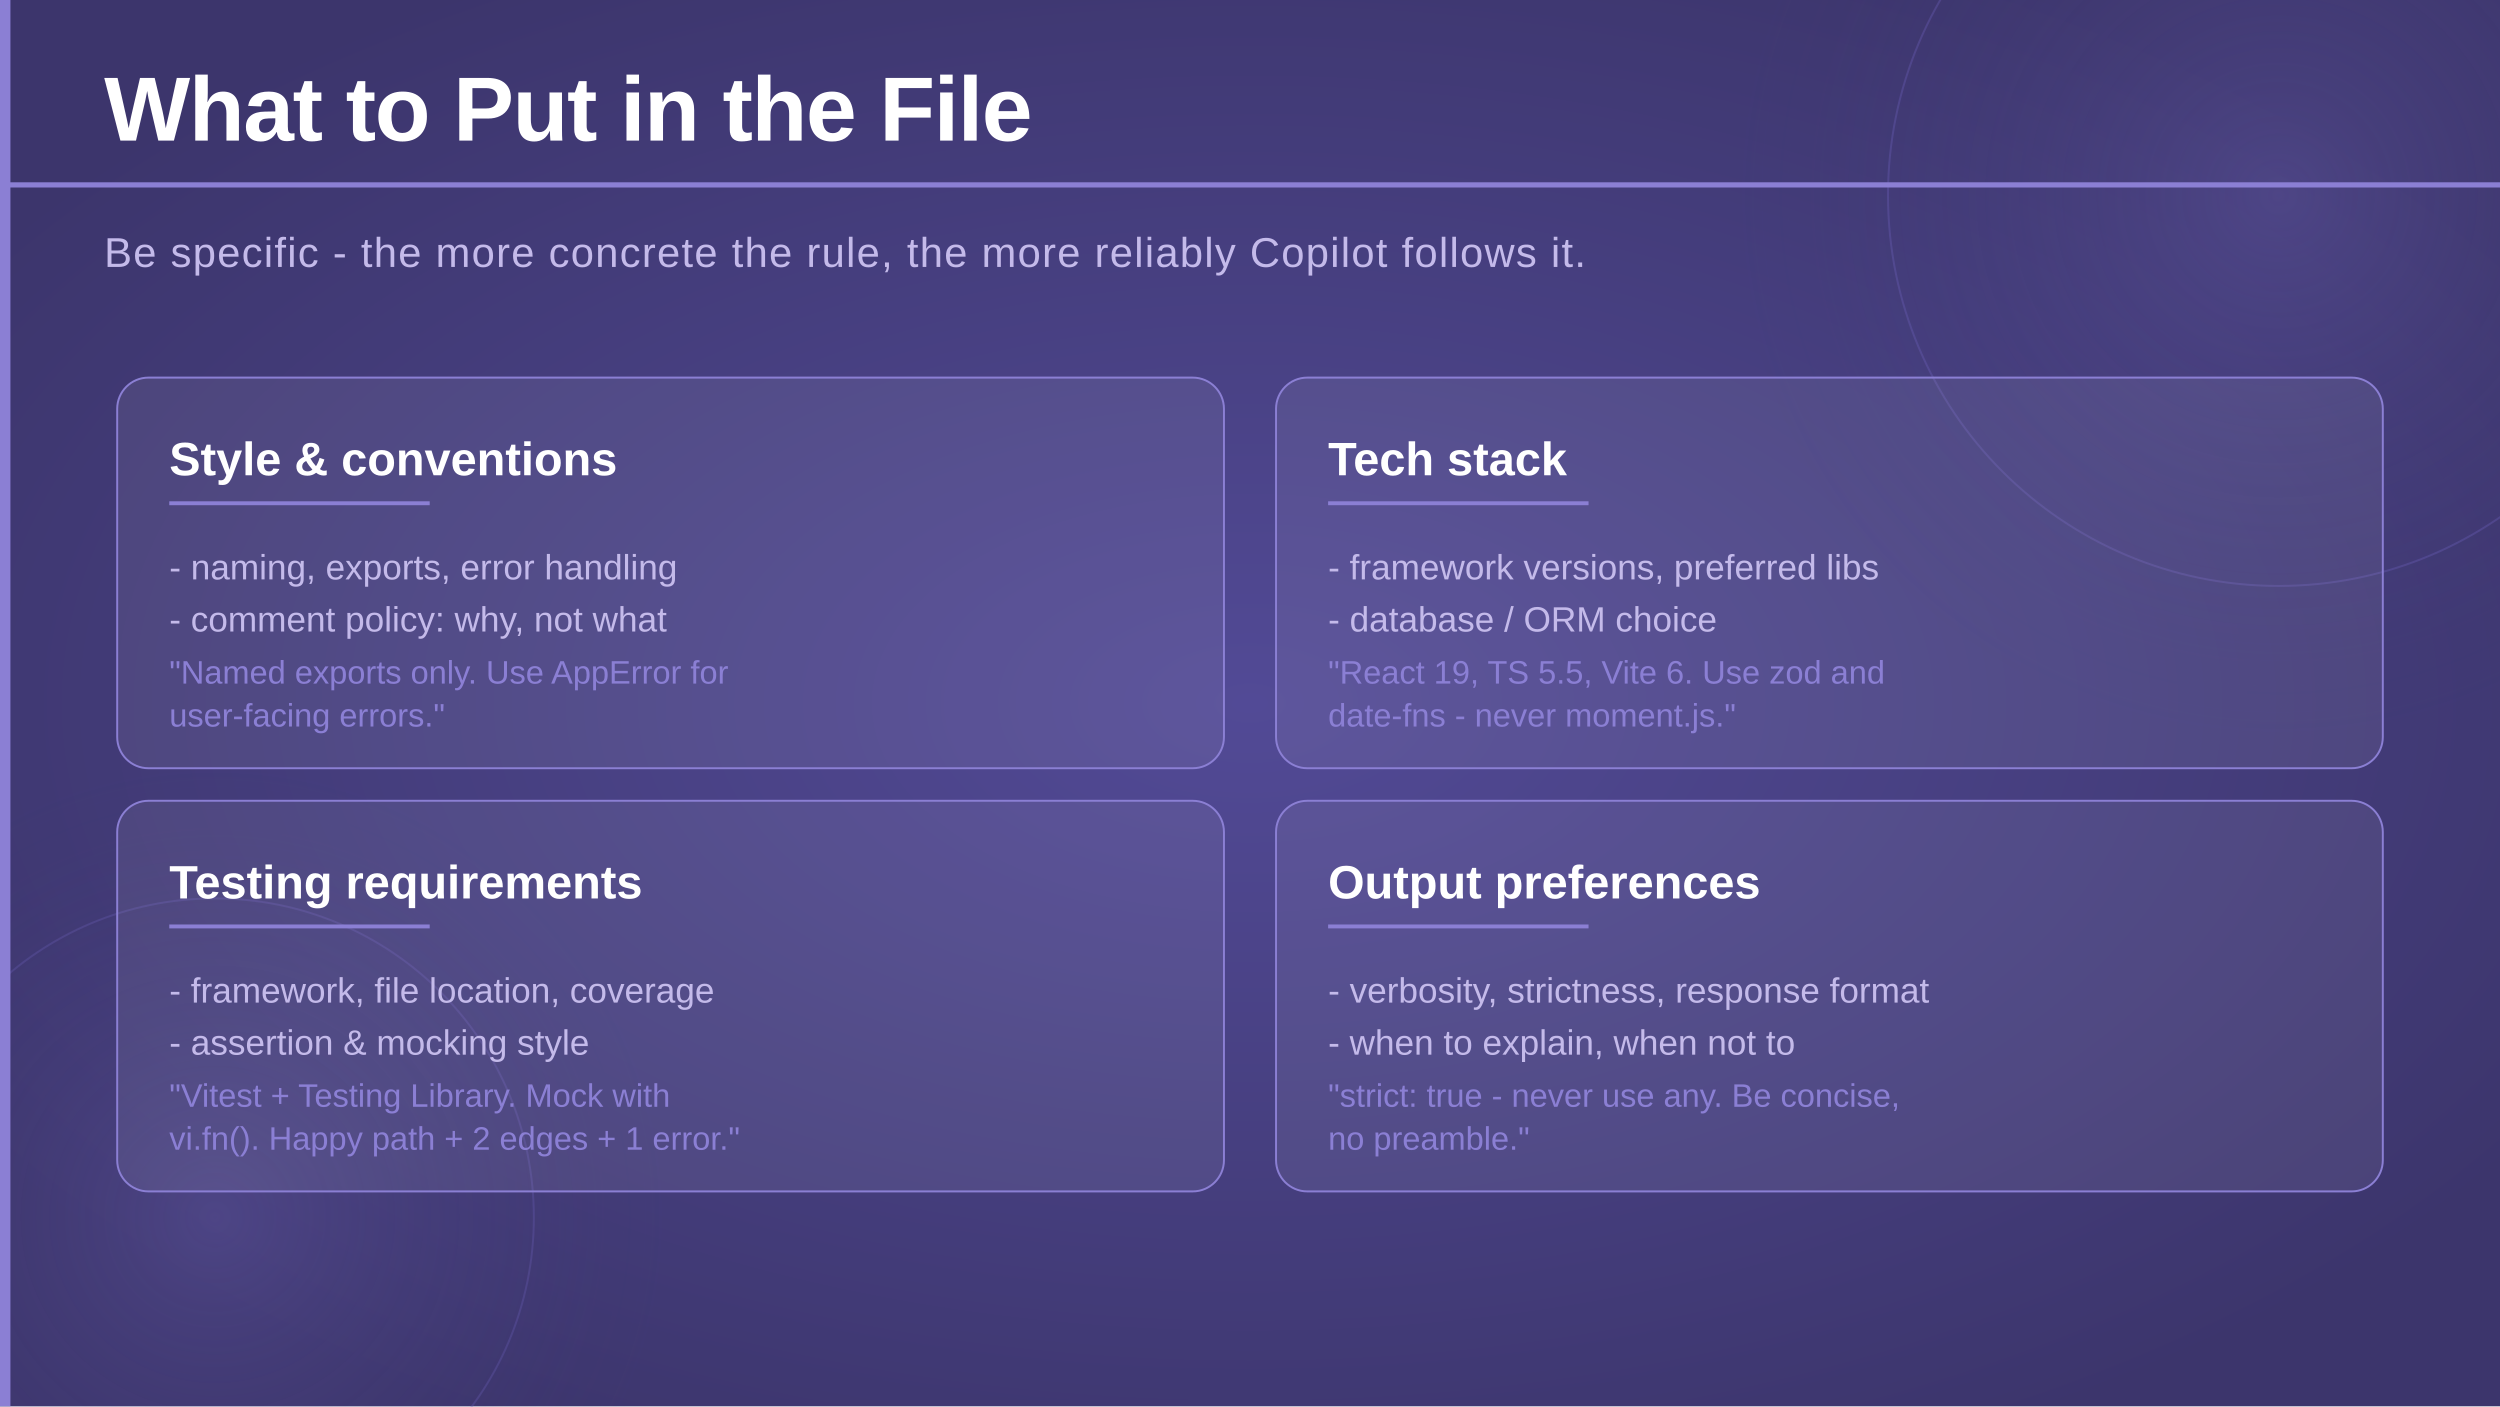
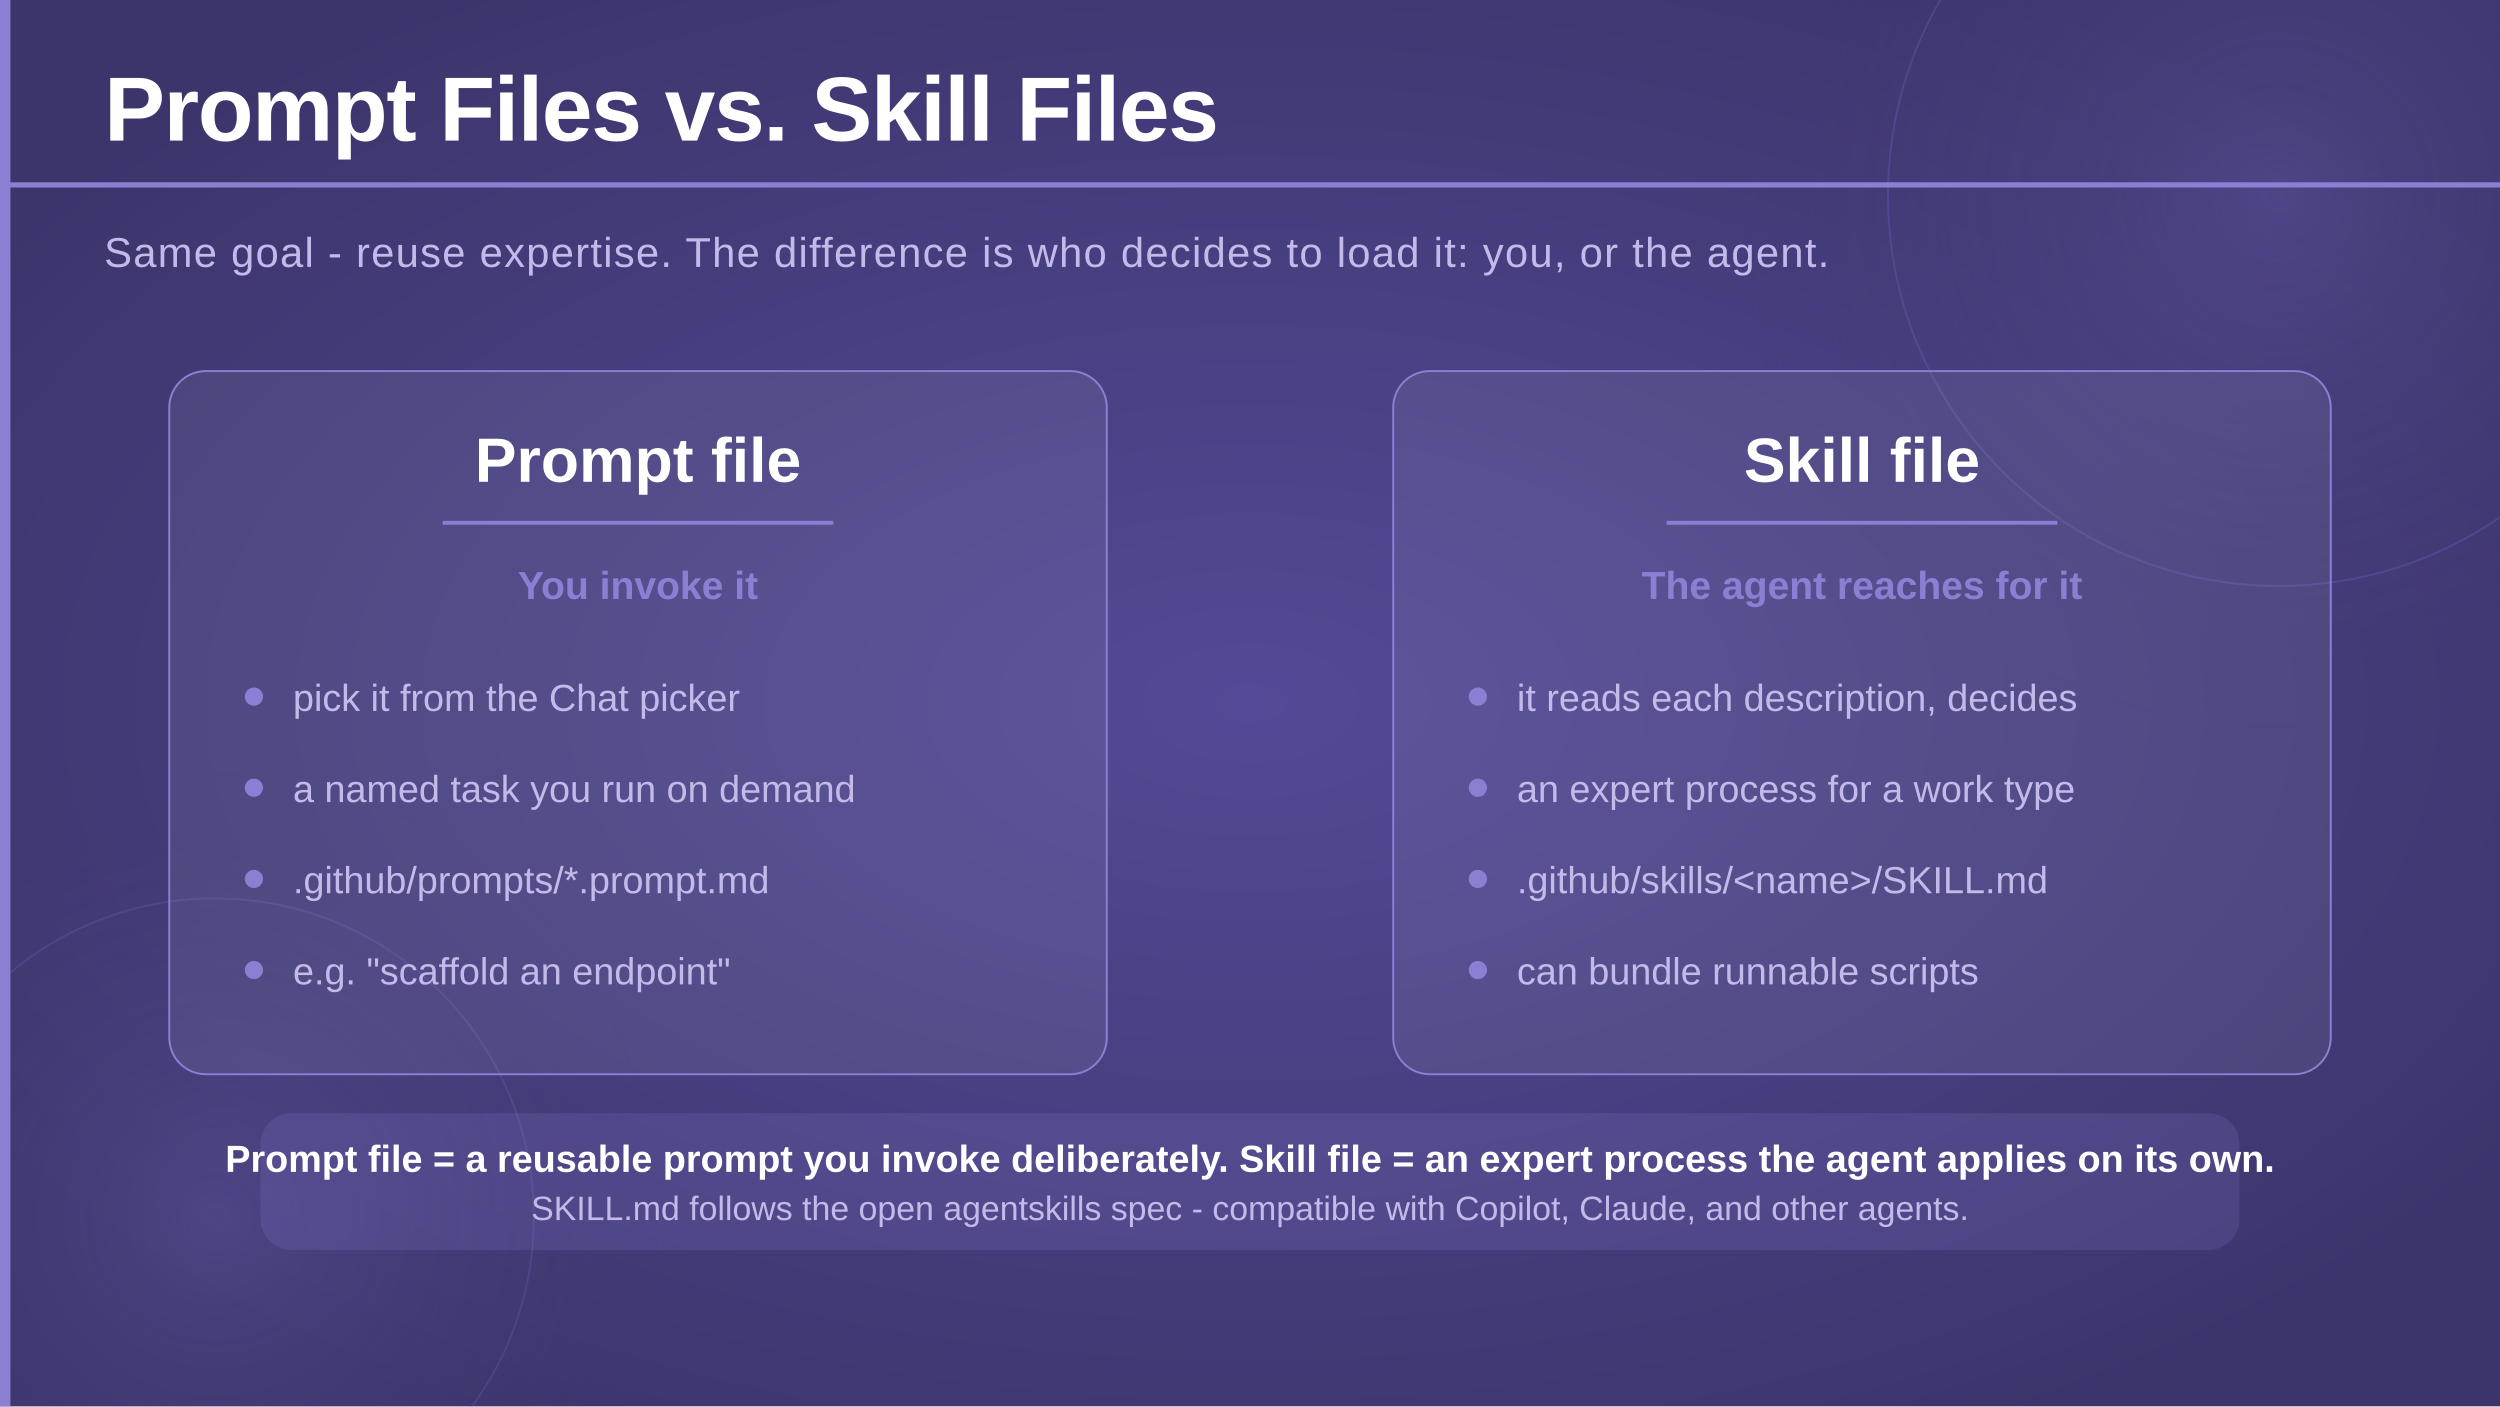
<svg xmlns="http://www.w3.org/2000/svg" viewBox="0 0 1920 1080" width="1920" height="1080">
  <defs>
    <radialGradient id="bgGlow" cx="50%" cy="50%" r="60%">
      <stop offset="0%" stop-color="#524a96" stop-opacity="1" />
      <stop offset="100%" stop-color="#3c356c" stop-opacity="1" />
    </radialGradient>
    <radialGradient id="circleGlow" cx="50%" cy="50%" r="50%">
      <stop offset="0%" stop-color="#7c70c8" stop-opacity="0.25" />
      <stop offset="100%" stop-color="#3c356c" stop-opacity="0" />
    </radialGradient>
  </defs>
  <rect width="1920" height="1080" fill="url(#bgGlow)" />
  <circle cx="1750" cy="150" r="420" fill="url(#circleGlow)" />
  <circle cx="1750" cy="150" r="300" fill="none" stroke="#6a5fb8" stroke-width="1.5" opacity="0.35" />
  <circle cx="165" cy="935" r="350" fill="url(#circleGlow)" />
  <circle cx="165" cy="935" r="245" fill="none" stroke="#6a5fb8" stroke-width="1.5" opacity="0.3" />
  <rect x="0" y="0" width="8" height="1080" fill="#8b7fd4" />
-   <text x="80" y="108" font-family="'Segoe UI', 'Helvetica Neue', Arial, sans-serif" font-size="70" font-weight="700" fill="#ffffff" letter-spacing="-1">What to Put in the File</text>
+   <text x="80" y="108" font-family="'Segoe UI', 'Helvetica Neue', Arial, sans-serif" font-size="70" font-weight="700" fill="#ffffff" letter-spacing="-1">Prompt Files vs. Skill Files</text>
  <rect x="0" y="140" width="1920" height="4" fill="#8b7fd4" />
  <text x="80" y="205" font-family="'Segoe UI', 'Helvetica Neue', Arial, sans-serif" font-size="32" font-weight="300" fill="#c4baea" letter-spacing="1">
-     Be specific - the more concrete the rule, the more reliably Copilot follows it.
+     Same goal - reuse expertise. The difference is who decides to load it: you, or the agent.
  </text>
-   <rect x="90" y="290" width="850" height="300" rx="24" fill="#ffffff" fill-opacity="0.07" stroke="#8b7fd4" stroke-width="1.5" />
-   <text x="130" y="365" font-family="'Segoe UI', 'Helvetica Neue', Arial, sans-serif" font-size="36" font-weight="700" fill="#ffffff">Style &amp; conventions</text>
-   <rect x="130" y="385" width="200" height="3" fill="#8b7fd4" />
-   <text x="130" y="445" font-family="'Segoe UI', 'Helvetica Neue', Arial, sans-serif" font-size="27" font-weight="300" fill="#c4baea">- naming, exports, error handling</text>
-   <text x="130" y="485" font-family="'Segoe UI', 'Helvetica Neue', Arial, sans-serif" font-size="27" font-weight="300" fill="#c4baea">- comment policy: why, not what</text>
-   <text x="130" y="525" font-family="'Segoe UI', 'Helvetica Neue', Arial, sans-serif" font-size="25" font-weight="300" fill="#8b7fd4">"Named exports only. Use AppError for</text>
-   <text x="130" y="558" font-family="'Segoe UI', 'Helvetica Neue', Arial, sans-serif" font-size="25" font-weight="300" fill="#8b7fd4">user-facing errors."</text>
-   <rect x="980" y="290" width="850" height="300" rx="24" fill="#ffffff" fill-opacity="0.07" stroke="#8b7fd4" stroke-width="1.5" />
-   <text x="1020" y="365" font-family="'Segoe UI', 'Helvetica Neue', Arial, sans-serif" font-size="36" font-weight="700" fill="#ffffff">Tech stack</text>
-   <rect x="1020" y="385" width="200" height="3" fill="#8b7fd4" />
-   <text x="1020" y="445" font-family="'Segoe UI', 'Helvetica Neue', Arial, sans-serif" font-size="27" font-weight="300" fill="#c4baea">- framework versions, preferred libs</text>
-   <text x="1020" y="485" font-family="'Segoe UI', 'Helvetica Neue', Arial, sans-serif" font-size="27" font-weight="300" fill="#c4baea">- database / ORM choice</text>
-   <text x="1020" y="525" font-family="'Segoe UI', 'Helvetica Neue', Arial, sans-serif" font-size="25" font-weight="300" fill="#8b7fd4">"React 19, TS 5.5, Vite 6. Use zod and</text>
-   <text x="1020" y="558" font-family="'Segoe UI', 'Helvetica Neue', Arial, sans-serif" font-size="25" font-weight="300" fill="#8b7fd4">date-fns - never moment.js."</text>
-   <rect x="90" y="615" width="850" height="300" rx="24" fill="#ffffff" fill-opacity="0.07" stroke="#8b7fd4" stroke-width="1.5" />
-   <text x="130" y="690" font-family="'Segoe UI', 'Helvetica Neue', Arial, sans-serif" font-size="36" font-weight="700" fill="#ffffff">Testing requirements</text>
-   <rect x="130" y="710" width="200" height="3" fill="#8b7fd4" />
-   <text x="130" y="770" font-family="'Segoe UI', 'Helvetica Neue', Arial, sans-serif" font-size="27" font-weight="300" fill="#c4baea">- framework, file location, coverage</text>
-   <text x="130" y="810" font-family="'Segoe UI', 'Helvetica Neue', Arial, sans-serif" font-size="27" font-weight="300" fill="#c4baea">- assertion &amp; mocking style</text>
-   <text x="130" y="850" font-family="'Segoe UI', 'Helvetica Neue', Arial, sans-serif" font-size="25" font-weight="300" fill="#8b7fd4">"Vitest + Testing Library. Mock with</text>
-   <text x="130" y="883" font-family="'Segoe UI', 'Helvetica Neue', Arial, sans-serif" font-size="25" font-weight="300" fill="#8b7fd4">vi.fn(). Happy path + 2 edges + 1 error."</text>
-   <rect x="980" y="615" width="850" height="300" rx="24" fill="#ffffff" fill-opacity="0.07" stroke="#8b7fd4" stroke-width="1.5" />
-   <text x="1020" y="690" font-family="'Segoe UI', 'Helvetica Neue', Arial, sans-serif" font-size="36" font-weight="700" fill="#ffffff">Output preferences</text>
-   <rect x="1020" y="710" width="200" height="3" fill="#8b7fd4" />
-   <text x="1020" y="770" font-family="'Segoe UI', 'Helvetica Neue', Arial, sans-serif" font-size="27" font-weight="300" fill="#c4baea">- verbosity, strictness, response format</text>
-   <text x="1020" y="810" font-family="'Segoe UI', 'Helvetica Neue', Arial, sans-serif" font-size="27" font-weight="300" fill="#c4baea">- when to explain, when not to</text>
-   <text x="1020" y="850" font-family="'Segoe UI', 'Helvetica Neue', Arial, sans-serif" font-size="25" font-weight="300" fill="#8b7fd4">"strict: true - never use any. Be concise,</text>
-   <text x="1020" y="883" font-family="'Segoe UI', 'Helvetica Neue', Arial, sans-serif" font-size="25" font-weight="300" fill="#8b7fd4">no preamble."</text>
+   <rect x="130" y="285" width="720" height="540" rx="28" fill="#ffffff" fill-opacity="0.07" stroke="#8b7fd4" stroke-width="1.5" />
+   <text x="490" y="370" text-anchor="middle" font-family="'Segoe UI', 'Helvetica Neue', Arial, sans-serif" font-size="48" font-weight="700" fill="#ffffff">Prompt file</text>
+   <rect x="340" y="400" width="300" height="3" fill="#8b7fd4" />
+   <text x="490" y="460" text-anchor="middle" font-family="'Segoe UI', 'Helvetica Neue', Arial, sans-serif" font-size="30" font-weight="700" fill="#8b7fd4">You invoke it</text>
+   <circle cx="195" cy="535" r="7" fill="#8b7fd4" />
+   <text x="225" y="546" font-family="'Segoe UI', 'Helvetica Neue', Arial, sans-serif" font-size="29" font-weight="300" fill="#c4baea">pick it from the Chat picker</text>
+   <circle cx="195" cy="605" r="7" fill="#8b7fd4" />
+   <text x="225" y="616" font-family="'Segoe UI', 'Helvetica Neue', Arial, sans-serif" font-size="29" font-weight="300" fill="#c4baea">a named task you run on demand</text>
+   <circle cx="195" cy="675" r="7" fill="#8b7fd4" />
+   <text x="225" y="686" font-family="'Segoe UI', 'Helvetica Neue', Arial, sans-serif" font-size="29" font-weight="300" fill="#c4baea">.github/prompts/*.prompt.md</text>
+   <circle cx="195" cy="745" r="7" fill="#8b7fd4" />
+   <text x="225" y="756" font-family="'Segoe UI', 'Helvetica Neue', Arial, sans-serif" font-size="29" font-weight="300" fill="#c4baea">e.g. "scaffold an endpoint"</text>
+   <rect x="1070" y="285" width="720" height="540" rx="28" fill="#ffffff" fill-opacity="0.07" stroke="#8b7fd4" stroke-width="1.5" />
+   <text x="1430" y="370" text-anchor="middle" font-family="'Segoe UI', 'Helvetica Neue', Arial, sans-serif" font-size="48" font-weight="700" fill="#ffffff">Skill file</text>
+   <rect x="1280" y="400" width="300" height="3" fill="#8b7fd4" />
+   <text x="1430" y="460" text-anchor="middle" font-family="'Segoe UI', 'Helvetica Neue', Arial, sans-serif" font-size="30" font-weight="700" fill="#8b7fd4">The agent reaches for it</text>
+   <circle cx="1135" cy="535" r="7" fill="#8b7fd4" />
+   <text x="1165" y="546" font-family="'Segoe UI', 'Helvetica Neue', Arial, sans-serif" font-size="29" font-weight="300" fill="#c4baea">it reads each description, decides</text>
+   <circle cx="1135" cy="605" r="7" fill="#8b7fd4" />
+   <text x="1165" y="616" font-family="'Segoe UI', 'Helvetica Neue', Arial, sans-serif" font-size="29" font-weight="300" fill="#c4baea">an expert process for a work type</text>
+   <circle cx="1135" cy="675" r="7" fill="#8b7fd4" />
+   <text x="1165" y="686" font-family="'Segoe UI', 'Helvetica Neue', Arial, sans-serif" font-size="29" font-weight="300" fill="#c4baea">.github/skills/&lt;name&gt;/SKILL.md</text>
+   <circle cx="1135" cy="745" r="7" fill="#8b7fd4" />
+   <text x="1165" y="756" font-family="'Segoe UI', 'Helvetica Neue', Arial, sans-serif" font-size="29" font-weight="300" fill="#c4baea">can bundle runnable scripts</text>
+   <rect x="200" y="855" width="1520" height="105" rx="24" fill="#8b7fd4" opacity="0.18" />
+   <text x="960" y="900" text-anchor="middle" font-family="'Segoe UI', 'Helvetica Neue', Arial, sans-serif" font-size="29" font-weight="600" fill="#ffffff">Prompt file = a reusable prompt you invoke deliberately. Skill file = an expert process the agent applies on its own.</text>
+   <text x="960" y="937" text-anchor="middle" font-family="'Segoe UI', 'Helvetica Neue', Arial, sans-serif" font-size="26" font-weight="300" fill="#c4baea">SKILL.md follows the open agentskills spec - compatible with Copilot, Claude, and other agents.</text>
</svg>
